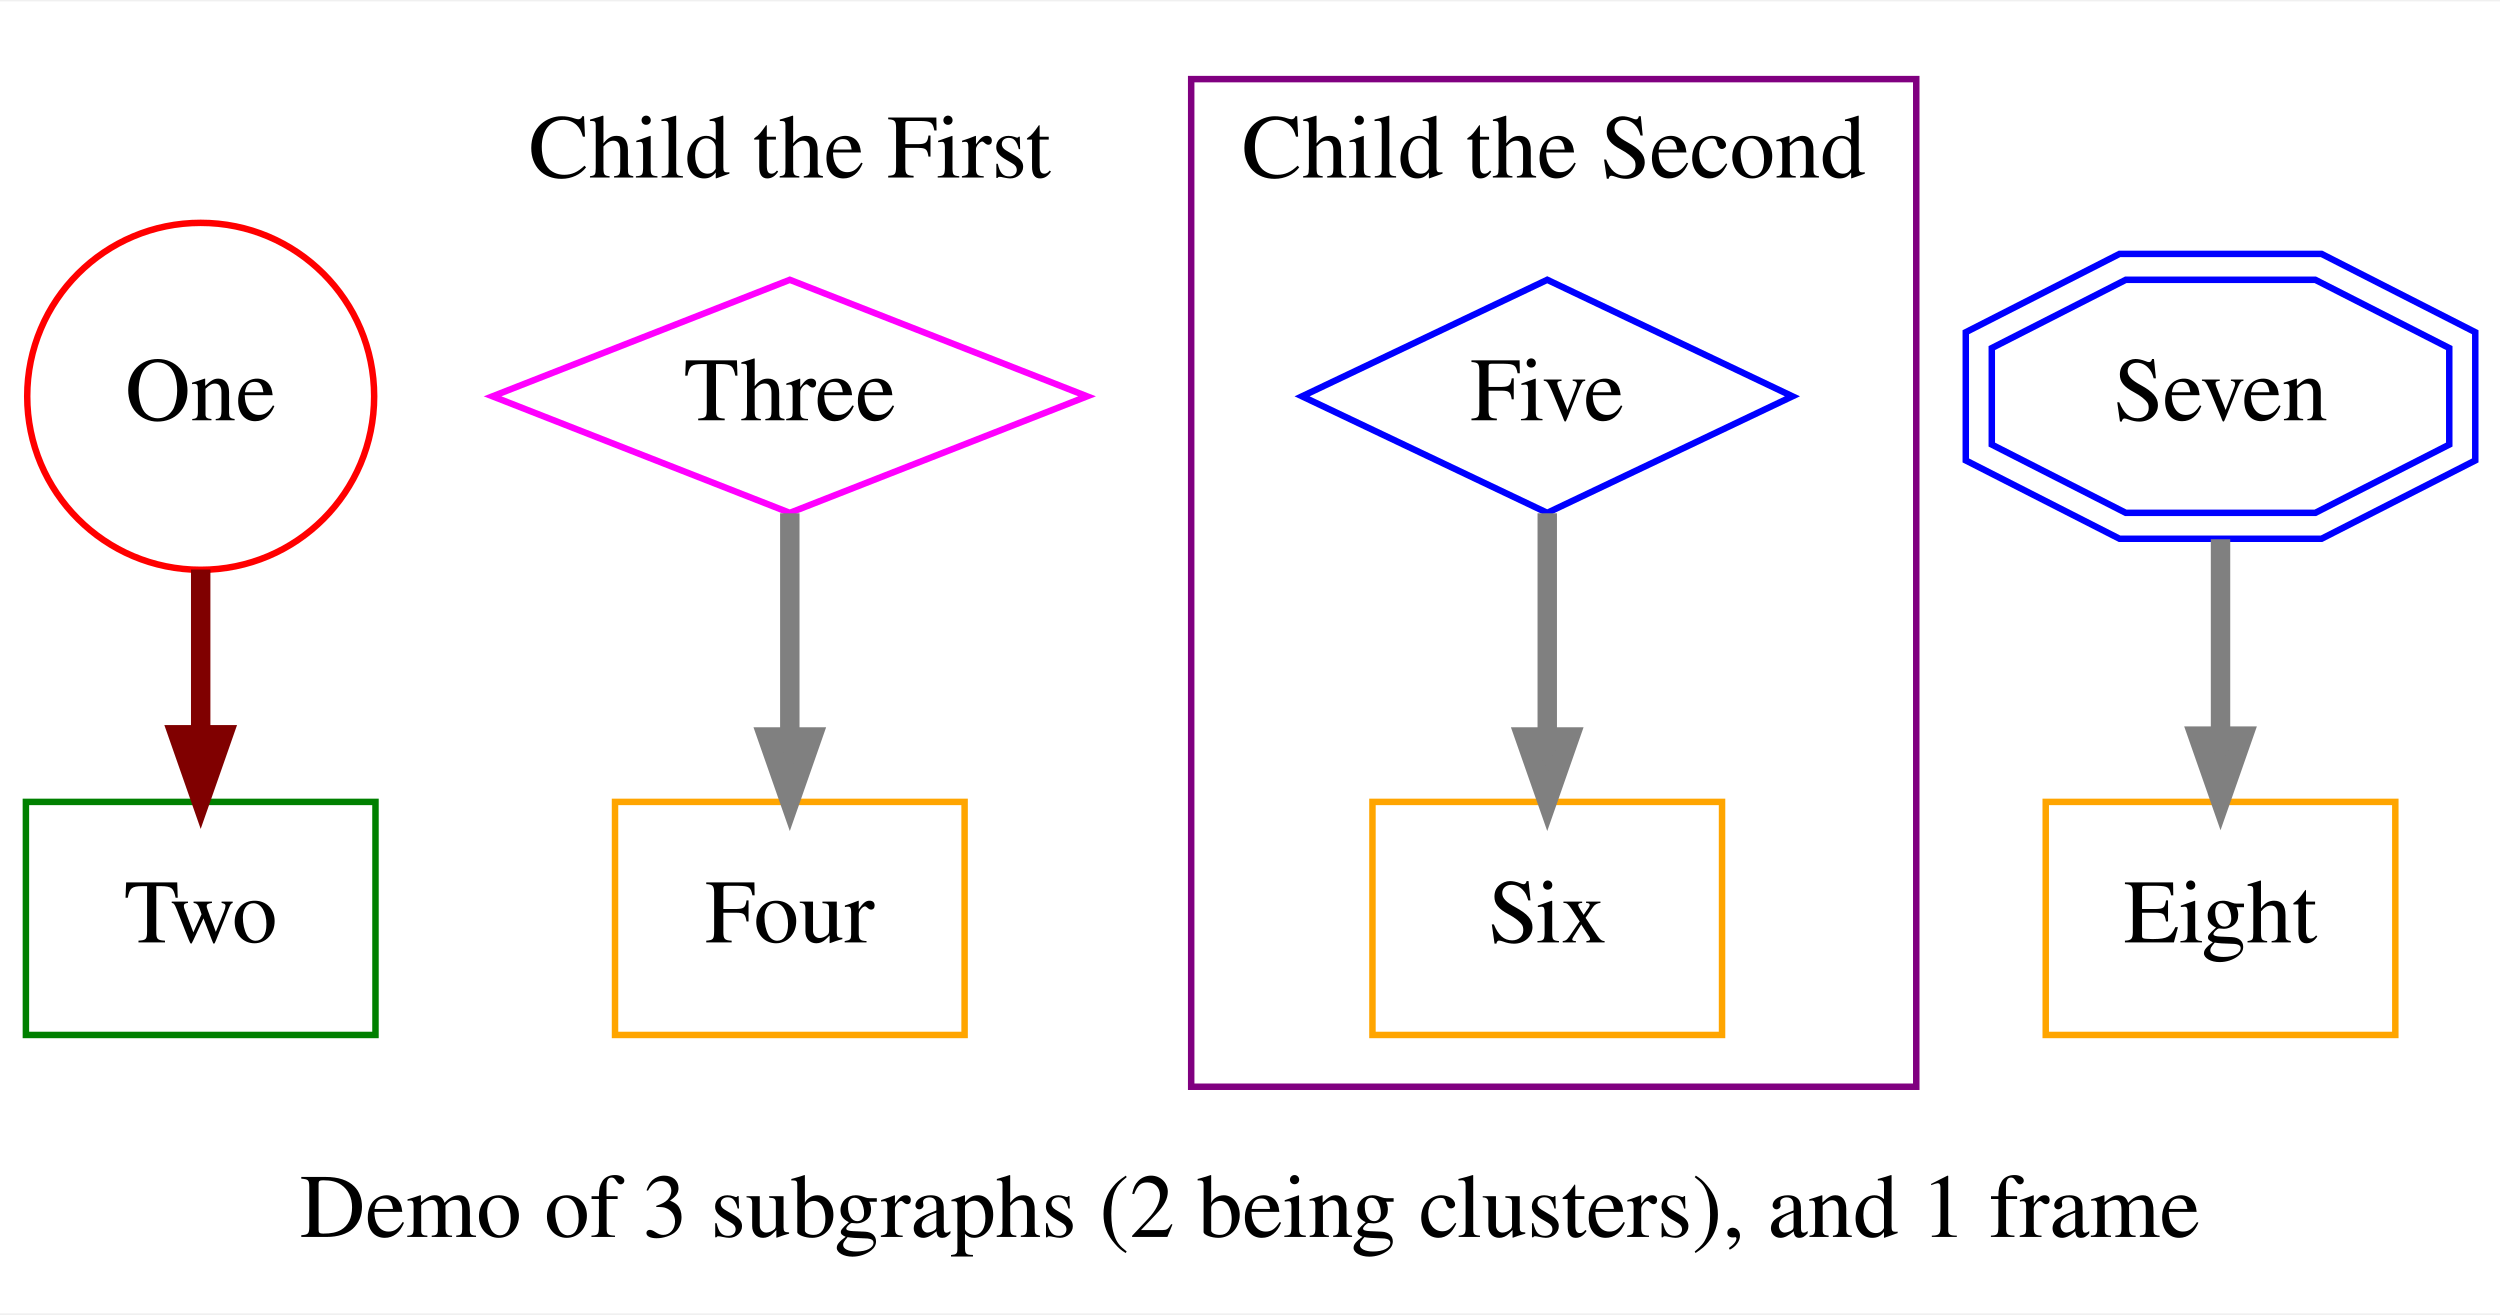
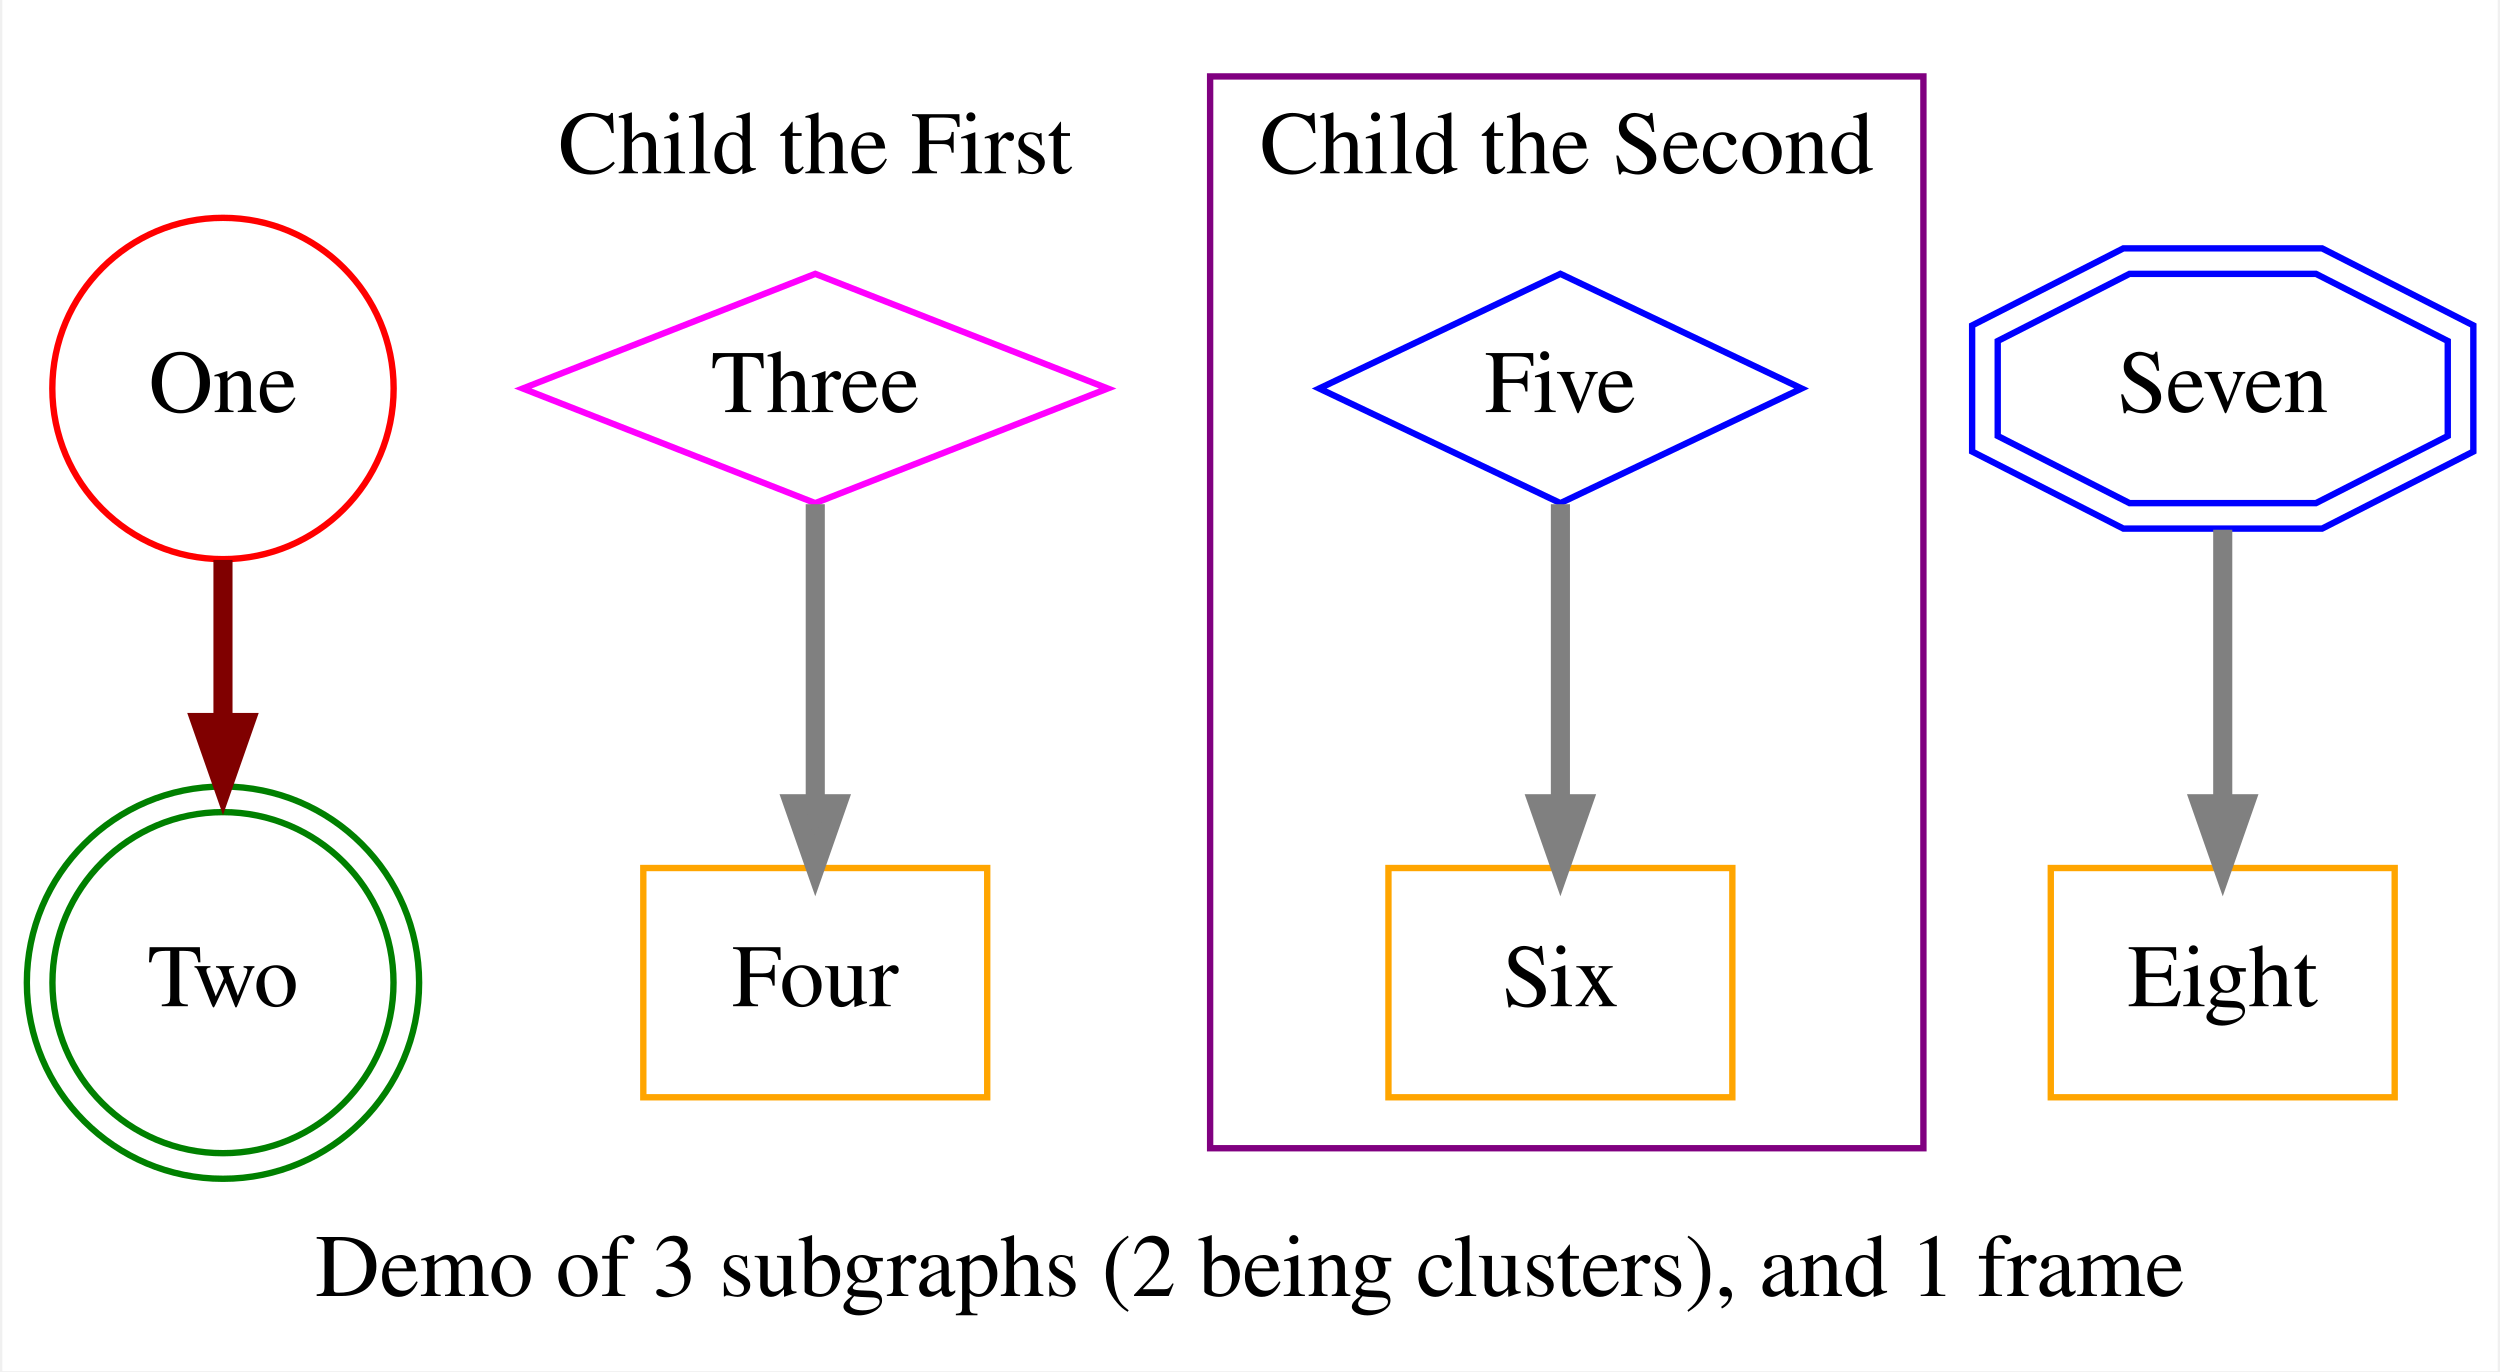
- <svg xmlns="http://www.w3.org/2000/svg" width="386pt" height="203pt" viewBox="0.00 0.00 386.17 202.65">
-   <g id="graph0" class="graph" transform="scale(1 1) rotate(0) translate(4 198.648)">
-     <polygon fill="white" stroke="none" points="-4,4 -4,-198.648 382.175,-198.648 382.175,4 -4,4" />
-     <text text-anchor="middle" x="189.087" y="-7.8" font-family="Times,serif" font-size="14.00">Demo of 3 subgraphs (2 being clusters), and 1 frame</text>
+ <svg xmlns="http://www.w3.org/2000/svg" width="392pt" height="215pt" viewBox="0.00 0.00 391.82 215.30">
+   <g id="graph0" class="graph" transform="scale(1 1) rotate(0) translate(4 211.295)">
+     <polygon fill="white" stroke="none" points="-4,4 -4,-211.295 387.822,-211.295 387.822,4 -4,4" />
+     <text text-anchor="middle" x="191.911" y="-7.8" font-family="Times,serif" font-size="14.00">Demo of 3 subgraphs (2 being clusters), and 1 frame</text>
    <g id="clust1" class="cluster">
-       <polygon fill="none" stroke="white" points="64,-31 64,-186.648 172,-186.648 172,-31 64,-31" />
-       <text text-anchor="middle" x="118" y="-171.448" font-family="Times,serif" font-size="14.00">Child the First</text>
+       <polygon fill="none" stroke="white" points="69.648,-31 69.648,-199.295 177.648,-199.295 177.648,-31 69.648,-31" />
+       <text text-anchor="middle" x="123.648" y="-184.095" font-family="Times,serif" font-size="14.00">Child the First</text>
    </g>
    <g id="clust2" class="cluster">
-       <polygon fill="none" stroke="purple" points="180,-31 180,-186.648 292,-186.648 292,-31 180,-31" />
-       <text text-anchor="middle" x="236" y="-171.448" font-family="Times,serif" font-size="14.00">Child the Second</text>
+       <polygon fill="none" stroke="purple" points="185.648,-31 185.648,-199.295 297.648,-199.295 297.648,-31 185.648,-31" />
+       <text text-anchor="middle" x="241.648" y="-184.095" font-family="Times,serif" font-size="14.00">Child the Second</text>
    </g>
    <g id="node1" class="node">
-       <ellipse fill="none" stroke="red" cx="27" cy="-137.648" rx="26.796" ry="26.796" />
-       <text text-anchor="middle" x="27" y="-133.948" font-family="Times,serif" font-size="14.00">One</text>
+       <ellipse fill="none" stroke="red" cx="30.648" cy="-150.295" rx="26.796" ry="26.796" />
+       <text text-anchor="middle" x="30.648" y="-146.595" font-family="Times,serif" font-size="14.00">One</text>
    </g>
    <g id="node2" class="node">
-       <polygon fill="none" stroke="green" points="54,-75 0,-75 0,-39 54,-39 54,-75" />
-       <text text-anchor="middle" x="27" y="-53.3" font-family="Times,serif" font-size="14.00">Two</text>
+       <ellipse fill="none" stroke="green" cx="30.648" cy="-57" rx="26.777" ry="26.777" />
+       <ellipse fill="none" stroke="green" cx="30.648" cy="-57" rx="30.796" ry="30.796" />
+       <text text-anchor="middle" x="30.648" y="-53.3" font-family="Times,serif" font-size="14.00">Two</text>
    </g>
    <g id="edge1" class="edge">
-       <path fill="none" stroke="maroon" stroke-width="3" d="M27,-110.895C27,-102.797 27,-93.823 27,-85.601" />
-       <polygon fill="maroon" stroke="maroon" stroke-width="3" points="30.5,-85.363 27,-75.363 23.5,-85.363 30.5,-85.363" />
+       <path fill="none" stroke="maroon" stroke-width="3" d="M30.648,-123.378C30.648,-115.507 30.648,-106.668 30.648,-98.094" />
+       <polygon fill="maroon" stroke="maroon" stroke-width="3" points="34.148,-97.85 30.648,-87.85 27.148,-97.85 34.148,-97.85" />
    </g>
    <g id="node3" class="node">
-       <polygon fill="none" stroke="magenta" points="118,-155.648 72.084,-137.648 118,-119.648 163.916,-137.648 118,-155.648" />
-       <text text-anchor="middle" x="118" y="-133.948" font-family="Times,serif" font-size="14.00">Three</text>
+       <polygon fill="none" stroke="magenta" points="123.648,-168.295 77.732,-150.295 123.648,-132.295 169.563,-150.295 123.648,-168.295" />
+       <text text-anchor="middle" x="123.648" y="-146.595" font-family="Times,serif" font-size="14.00">Three</text>
    </g>
    <g id="node4" class="node">
-       <polygon fill="none" stroke="orange" points="145,-75 91,-75 91,-39 145,-39 145,-75" />
-       <text text-anchor="middle" x="118" y="-53.3" font-family="Times,serif" font-size="14.00">Four</text>
+       <polygon fill="none" stroke="orange" points="150.648,-75 96.648,-75 96.648,-39 150.648,-39 150.648,-75" />
+       <text text-anchor="middle" x="123.648" y="-53.3" font-family="Times,serif" font-size="14.00">Four</text>
    </g>
    <g id="edge2" class="edge">
-       <path fill="none" stroke="grey" stroke-width="3" d="M118,-119.582C118,-109.585 118,-96.727 118,-85.347" />
-       <polygon fill="grey" stroke="grey" stroke-width="3" points="121.5,-85.032 118,-75.032 114.5,-85.032 121.5,-85.032" />
+       <path fill="none" stroke="grey" stroke-width="3" d="M123.648,-132.123C123.648,-118.989 123.648,-100.618 123.648,-85.451" />
+       <polygon fill="grey" stroke="grey" stroke-width="3" points="127.148,-85.095 123.648,-75.095 120.148,-85.095 127.148,-85.095" />
    </g>
    <g id="node5" class="node">
-       <polygon fill="none" stroke="blue" points="235,-155.648 197.128,-137.648 235,-119.648 272.872,-137.648 235,-155.648" />
-       <text text-anchor="middle" x="235" y="-133.948" font-family="Times,serif" font-size="14.00">Five</text>
+       <polygon fill="none" stroke="blue" points="240.648,-168.295 202.776,-150.295 240.648,-132.295 278.519,-150.295 240.648,-168.295" />
+       <text text-anchor="middle" x="240.648" y="-146.595" font-family="Times,serif" font-size="14.00">Five</text>
    </g>
    <g id="node6" class="node">
-       <polygon fill="none" stroke="orange" points="262,-75 208,-75 208,-39 262,-39 262,-75" />
-       <text text-anchor="middle" x="235" y="-53.3" font-family="Times,serif" font-size="14.00">Six</text>
+       <polygon fill="none" stroke="orange" points="267.648,-75 213.648,-75 213.648,-39 267.648,-39 267.648,-75" />
+       <text text-anchor="middle" x="240.648" y="-53.3" font-family="Times,serif" font-size="14.00">Six</text>
    </g>
    <g id="edge3" class="edge">
-       <path fill="none" stroke="grey" stroke-width="3" d="M235,-119.582C235,-109.585 235,-96.727 235,-85.347" />
-       <polygon fill="grey" stroke="grey" stroke-width="3" points="238.5,-85.032 235,-75.032 231.5,-85.032 238.5,-85.032" />
+       <path fill="none" stroke="grey" stroke-width="3" d="M240.648,-132.123C240.648,-118.989 240.648,-100.618 240.648,-85.451" />
+       <polygon fill="grey" stroke="grey" stroke-width="3" points="244.148,-85.095 240.648,-75.095 237.148,-85.095 244.148,-85.095" />
    </g>
    <g id="node7" class="node">
-       <polygon fill="none" stroke="blue" points="374.332,-130.192 374.332,-145.103 353.635,-155.648 324.365,-155.648 303.668,-145.103 303.668,-130.192 324.365,-119.648 353.635,-119.648 374.332,-130.192" />
-       <polygon fill="none" stroke="blue" points="378.35,-127.745 378.35,-147.55 354.603,-159.648 323.397,-159.648 299.65,-147.55 299.65,-127.745 323.397,-115.648 354.603,-115.648 378.35,-127.745" />
-       <text text-anchor="middle" x="339" y="-133.948" font-family="Times,serif" font-size="14.00">Seven</text>
+       <polygon fill="none" stroke="blue" points="379.98,-142.839 379.98,-157.751 359.283,-168.295 330.013,-168.295 309.316,-157.751 309.316,-142.839 330.013,-132.295 359.283,-132.295 379.98,-142.839" />
+       <polygon fill="none" stroke="blue" points="383.998,-140.393 383.998,-160.198 360.251,-172.295 329.044,-172.295 305.298,-160.198 305.298,-140.393 329.044,-128.295 360.251,-128.295 383.998,-140.393" />
+       <text text-anchor="middle" x="344.648" y="-146.595" font-family="Times,serif" font-size="14.00">Seven</text>
    </g>
    <g id="node8" class="node">
-       <polygon fill="none" stroke="orange" points="366,-75 312,-75 312,-39 366,-39 366,-75" />
-       <text text-anchor="middle" x="339" y="-53.3" font-family="Times,serif" font-size="14.00">Eight</text>
+       <polygon fill="none" stroke="orange" points="371.648,-75 317.648,-75 317.648,-39 371.648,-39 371.648,-75" />
+       <text text-anchor="middle" x="344.648" y="-53.3" font-family="Times,serif" font-size="14.00">Eight</text>
    </g>
    <g id="edge4" class="edge">
-       <path fill="none" stroke="grey" stroke-width="3" d="M339,-115.572C339,-106.282 339,-95.247 339,-85.336" />
-       <polygon fill="grey" stroke="grey" stroke-width="3" points="342.5,-85.158 339,-75.158 335.5,-85.158 342.5,-85.158" />
+       <path fill="none" stroke="grey" stroke-width="3" d="M344.648,-128.121C344.648,-115.402 344.648,-99.085 344.648,-85.392" />
+       <polygon fill="grey" stroke="grey" stroke-width="3" points="348.148,-85.092 344.648,-75.092 341.148,-85.092 348.148,-85.092" />
    </g>
  </g>
</svg>
